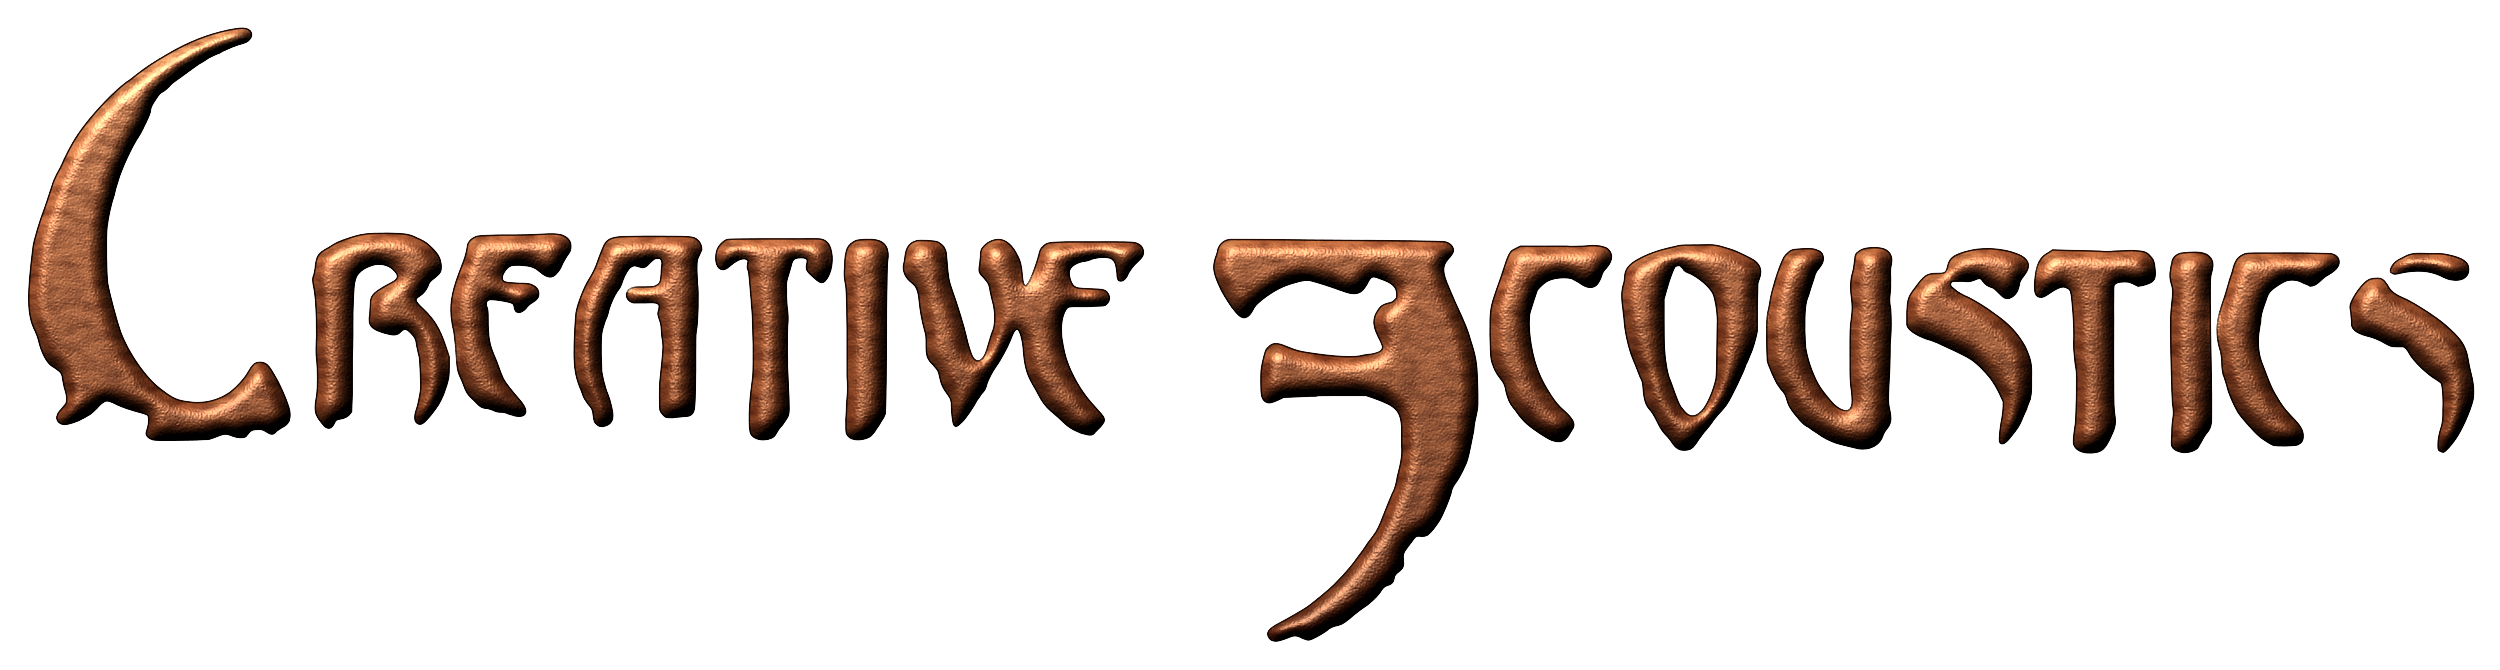
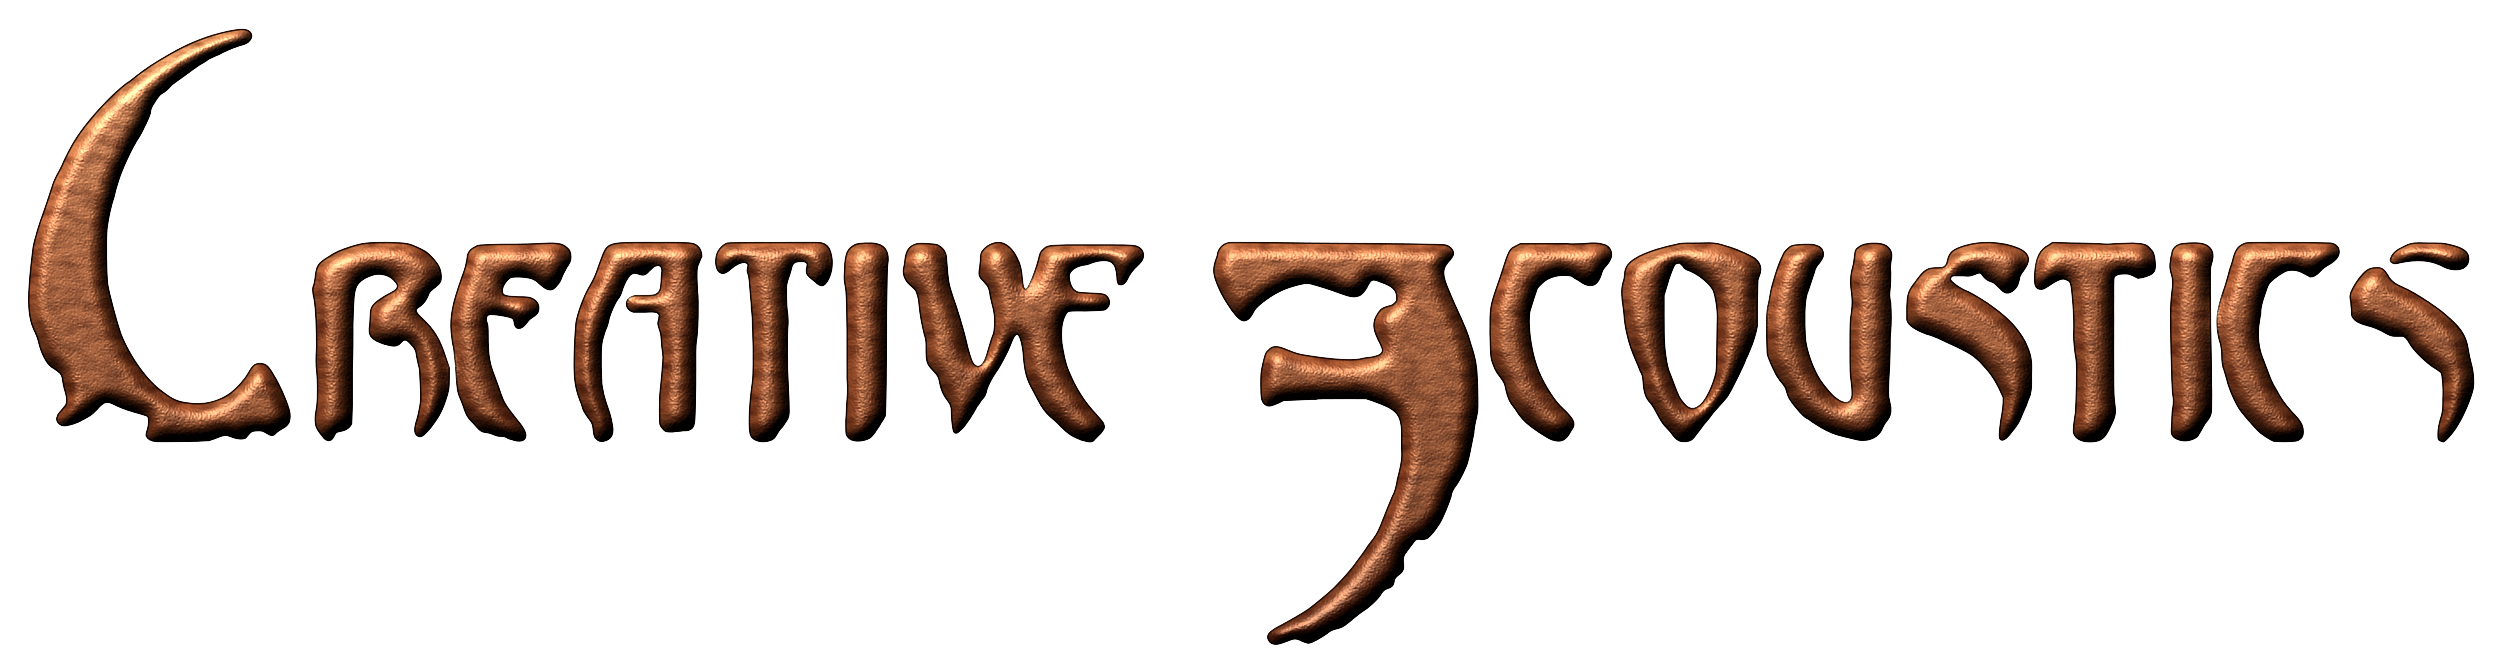
<svg xmlns="http://www.w3.org/2000/svg" viewBox="0 0 4048 1084" width="4048" height="1084">
  <defs>
    <linearGradient id="caCopper" x1="0" y1="0" x2="0" y2="1">
      <stop offset="0" stop-color="#c08560" />
      <stop offset=".4" stop-color="#9c5e3e" />
      <stop offset=".75" stop-color="#7a4329" />
      <stop offset="1" stop-color="#55291a" />
    </linearGradient>
    <filter id="caMetal" x="-2%" y="-4%" width="104%" height="108%" color-interpolation-filters="sRGB">
      <feGaussianBlur in="SourceAlpha" stdDeviation="13" result="h0" />
      <feTurbulence type="fractalNoise" baseFrequency=".35" numOctaves="2" seed="3" result="fine" />
      <feComposite in="fine" in2="h0" operator="arithmetic" k1="0" k2=".035" k3="1" k4="-.017" result="h" />
      <feDiffuseLighting in="h" surfaceScale="12" diffuseConstant="1.15" lighting-color="#f6e2cf" result="dif">
        <feDistantLight azimuth="240" elevation="40" />
      </feDiffuseLighting>
      <feSpecularLighting in="h" surfaceScale="12" specularConstant=".75" specularExponent="22" lighting-color="#f8d9b4" result="spec">
        <feDistantLight azimuth="240" elevation="50" />
      </feSpecularLighting>
      <feComposite in="spec" in2="SourceAlpha" operator="in" result="specIn" />
      <feTurbulence type="fractalNoise" baseFrequency=".03 .06" numOctaves="4" seed="11" result="noise" />
      <feColorMatrix in="noise" type="matrix" values="0 0 0 0 .55  0 0 0 0 .38  0 0 0 0 .26  -1.6 0 0 0 1.05" result="mottle" />
      <feComposite in="SourceGraphic" in2="dif" operator="arithmetic" k1="1.3" k2="0" k3="0" k4="-.03" result="lit" />
      <feBlend in="mottle" in2="lit" mode="multiply" result="mot" />
      <feComposite in="mot" in2="SourceAlpha" operator="in" result="body" />
      <feComposite in="specIn" in2="body" operator="arithmetic" k1="0" k2=".9" k3="1" k4="0" />
    </filter>
  </defs>
-   <path fill="url(#caCopper)" stroke="#1f0d05" stroke-width="5" paint-order="stroke" filter="url(#caMetal)" d="M2061 1036C2057 1035 2054 1030 2054 1026C2055 1021 2059 1018 2067 1013C2079 1007 2114 987 2119 983C2131 974 2154 955 2161 948C2180 929 2193 913 2199 904C2203 899 2211 888 2216 880C2230 862 2231 860 2237 846C2245 825 2253 806 2256 799C2259 794 2262 785 2264 772C2271 744 2272 736 2271 722C2271 716 2271 705 2271 698C2271 680 2268 669 2261 662C2254 655 2246 651 2224 643L2212 639L2172 639C2150 639 2131 639 2131 640C2130 640 2118 640 2104 641L2078 642L2070 646C2059 651 2055 652 2051 650C2044 646 2043 641 2043 618C2043 601 2043 599 2046 585C2050 569 2050 567 2055 563C2061 556 2068 556 2084 563C2099 569 2102 570 2122 573C2161 579 2187 580 2201 578C2206 577 2214 575 2220 575C2235 572 2240 569 2240 561C2240 560 2237 552 2233 545C2227 532 2227 530 2226 523C2226 516 2227 511 2233 502C2237 496 2241 494 2249 492C2254 491 2256 490 2259 487C2263 483 2263 483 2263 477C2263 464 2256 457 2235 450C2223 445 2220 446 2215 454C2212 461 2206 469 2203 471C2195 476 2188 475 2169 468C2156 463 2134 456 2122 453C2115 452 2111 452 2094 457C2076 462 2061 470 2044 483C2033 492 2031 494 2027 502C2023 509 2020 512 2015 513C2010 513 2006 510 1996 497C1987 484 1980 473 1974 459C1966 440 1965 433 1969 419C1971 414 1973 408 1973 405C1976 395 1984 389 1994 389C1997 389 2052 389 2117 390C2279 391 2335 392 2340 393C2348 395 2353 401 2352 407C2351 409 2349 413 2346 416C2337 426 2335 432 2337 444C2339 453 2341 458 2355 490C2372 527 2375 534 2380 552C2388 576 2390 588 2391 616C2392 657 2392 658 2389 672C2387 680 2385 691 2385 696C2382 712 2377 737 2375 743C2373 751 2363 771 2358 778C2351 787 2349 792 2348 799C2345 809 2335 834 2329 843C2322 854 2316 861 2311 865C2307 867 2306 867 2301 867C2293 866 2291 867 2285 876C2282 880 2278 885 2276 888C2271 894 2270 900 2271 907C2272 915 2271 919 2266 923C2258 929 2257 931 2256 936C2255 943 2252 945 2245 947C2240 949 2238 951 2233 959C2228 966 2215 978 2208 982C2205 984 2198 989 2192 994C2178 1006 2174 1009 2167 1011C2157 1013 2153 1015 2146 1021C2137 1027 2125 1034 2119 1035C2117 1035 2114 1034 2109 1032C2100 1027 2095 1027 2086 1031C2073 1036 2067 1038 2061 1036ZM3374 731C3366 729 3361 725 3359 719C3358 715 3359 704 3362 685C3363 673 3365 606 3363 598C3361 587 3359 566 3359 557C3360 541 3359 523 3358 507C3355 471 3355 468 3347 465C3340 461 3332 464 3316 475C3310 479 3308 480 3305 480C3297 480 3295 475 3296 456C3298 429 3304 417 3318 410L3324 406L3355 407C3372 407 3391 408 3399 408C3409 409 3415 409 3424 408C3431 408 3444 407 3453 407C3472 408 3475 409 3481 416C3486 421 3487 425 3488 435C3490 453 3487 456 3469 461L3462 462L3454 458C3447 455 3446 455 3439 455C3430 455 3425 457 3422 461C3421 464 3421 468 3421 490C3421 503 3421 546 3421 584C3421 639 3421 655 3422 664C3425 686 3425 689 3416 708C3407 727 3402 731 3387 732C3382 732 3377 732 3374 731ZM3529 730C3523 728 3520 726 3518 722C3517 719 3517 716 3518 702C3518 692 3519 680 3520 676C3521 668 3521 665 3519 653C3518 637 3516 567 3516 528C3516 508 3517 500 3518 490C3520 476 3520 468 3517 459C3515 452 3514 445 3516 437C3516 434 3517 429 3518 427C3518 421 3521 416 3527 413C3530 411 3533 411 3544 410C3564 409 3572 411 3578 418C3582 423 3583 429 3580 440C3577 450 3577 451 3578 542C3580 644 3580 681 3579 686C3578 693 3575 697 3570 703C3568 706 3565 711 3563 715C3561 719 3558 723 3557 725C3549 731 3538 733 3529 730ZM3951 729C3949 728 3949 727 3949 720C3949 712 3950 705 3955 689C3957 680 3957 677 3957 663C3958 643 3956 623 3954 620C3953 618 3949 616 3945 613C3932 606 3908 583 3902 571C3899 565 3894 560 3891 560C3889 560 3885 560 3880 560C3872 560 3871 559 3865 556C3853 549 3843 545 3834 543C3822 540 3815 536 3812 532C3809 529 3809 527 3809 519C3809 517 3808 512 3808 507C3807 502 3806 497 3807 494C3808 489 3814 478 3820 470C3831 456 3836 452 3847 452C3856 451 3859 454 3865 463C3869 471 3875 477 3889 483C3901 488 3914 496 3931 507C3950 520 3954 523 3966 534C3985 551 3992 563 3995 582C3996 589 3998 599 4000 606C4004 621 4005 636 4003 647C3999 664 3986 694 3975 710C3969 719 3959 730 3956 731C3955 731 3953 730 3951 729ZM2721 727C2716 725 2714 723 2710 718C2708 715 2704 709 2700 705C2695 700 2691 695 2687 687C2681 675 2678 669 2673 663C2666 656 2663 646 2662 629C2661 619 2661 617 2657 610C2655 605 2652 597 2650 592C2648 587 2644 578 2642 572C2637 557 2632 535 2631 516C2630 508 2629 497 2628 491C2627 477 2627 475 2629 464C2631 459 2632 452 2632 450C2632 437 2638 429 2655 420C2674 410 2691 405 2719 399C2722 398 2735 398 2750 398C2779 397 2779 398 2802 405C2812 408 2834 419 2840 423C2850 431 2852 439 2847 452L2845 458L2844 495C2844 515 2844 534 2844 536C2842 547 2837 565 2833 573C2831 578 2828 586 2826 589C2823 600 2802 643 2796 652C2793 657 2787 664 2783 668C2779 673 2773 679 2771 683C2768 687 2763 694 2758 699C2754 705 2748 712 2746 716C2743 720 2740 724 2738 725C2734 728 2726 728 2721 727ZM3009 725C3000 723 2979 718 2973 716C2964 713 2952 707 2943 700C2938 697 2932 693 2930 691C2923 688 2918 683 2909 672C2900 661 2897 656 2894 645C2893 640 2891 637 2888 633C2885 630 2882 626 2881 624C2877 620 2864 590 2863 584C2863 581 2862 566 2862 549C2862 520 2862 517 2864 505C2866 498 2867 489 2868 484C2870 472 2880 437 2888 421C2890 415 2895 411 2900 407C2905 405 2906 405 2921 404C2934 404 2937 404 2941 406C2948 408 2951 412 2951 419C2951 424 2949 427 2944 434C2941 437 2939 441 2938 443C2937 448 2931 464 2927 478C2924 485 2923 490 2922 499C2920 515 2921 558 2923 567C2927 589 2937 614 2946 628C2952 637 2965 653 2971 658C2983 668 2994 669 2998 661C3001 656 3001 647 2999 631C2997 617 2997 614 2997 574C2997 537 2997 528 2999 517C3001 500 3001 496 2999 480C2997 465 2998 451 3001 442C3002 439 3003 433 3004 425C3005 415 3005 414 3007 411C3009 409 3012 407 3014 406C3021 402 3039 401 3049 404C3055 406 3060 411 3061 416C3062 419 3062 422 3061 428C3060 433 3059 440 3060 450C3060 458 3060 470 3059 476C3058 486 3058 490 3060 500C3061 515 3061 534 3060 547C3059 552 3059 566 3059 577C3059 588 3058 610 3057 625C3056 651 3056 652 3058 662C3062 679 3061 685 3053 695C3051 697 3048 703 3047 706C3042 720 3027 728 3009 725ZM3682 720C3677 718 3669 713 3661 707C3652 700 3630 675 3625 667C3618 655 3609 635 3607 624C3605 618 3603 610 3601 606C3600 600 3599 596 3599 588C3599 580 3598 576 3597 569C3595 564 3593 555 3592 548C3590 527 3592 515 3601 488C3604 480 3607 469 3609 462C3611 455 3613 448 3614 446C3615 443 3617 437 3618 432C3622 420 3626 416 3636 412C3641 411 3645 411 3706 411C3745 411 3772 412 3774 412C3780 413 3783 416 3785 419C3789 428 3783 436 3769 444C3765 446 3760 450 3757 453C3750 460 3745 462 3741 462C3740 461 3735 459 3730 457C3721 452 3712 451 3703 453C3696 455 3682 464 3676 470C3672 474 3671 476 3667 488C3661 504 3659 512 3659 522C3658 525 3657 534 3656 540C3654 557 3656 576 3662 590C3663 592 3666 601 3670 611C3675 624 3678 631 3684 641C3694 658 3697 662 3710 676C3724 690 3728 697 3728 706C3728 713 3726 716 3720 719C3715 721 3688 721 3682 720ZM3239 715C3238 711 3240 690 3243 677C3244 671 3245 662 3245 658L3245 650L3238 635C3229 617 3222 608 3207 593C3192 579 3190 578 3138 554C3133 552 3126 549 3121 548C3104 542 3091 534 3089 526C3089 524 3089 516 3089 505C3090 485 3091 481 3102 467C3117 446 3121 444 3138 444C3148 444 3149 443 3151 441C3153 439 3154 436 3155 431C3158 419 3163 415 3182 409C3197 405 3205 404 3223 404C3239 405 3252 407 3267 413C3277 417 3283 423 3283 430C3283 435 3281 439 3275 447C3272 450 3270 455 3269 457C3269 459 3268 463 3267 466C3265 475 3256 483 3249 482C3245 481 3244 480 3237 473C3231 467 3229 465 3225 464C3219 462 3216 460 3212 455C3208 449 3206 448 3197 452C3189 455 3188 455 3179 454C3174 454 3168 454 3165 454C3160 454 3157 456 3157 461C3157 463 3158 465 3162 468C3167 473 3177 479 3187 483C3195 487 3214 498 3227 508C3253 526 3267 542 3278 562C3287 582 3289 589 3288 614C3288 635 3288 636 3286 646C3284 651 3281 658 3280 662C3278 666 3275 673 3273 678C3269 688 3265 694 3256 705C3247 717 3241 720 3239 715ZM2518 713C2512 712 2507 709 2493 700C2475 688 2469 682 2461 672C2458 668 2454 662 2452 660C2446 653 2443 646 2440 634C2438 622 2436 619 2429 610C2423 602 2421 598 2417 586C2415 578 2415 577 2414 543C2414 502 2414 500 2425 468C2429 457 2435 440 2438 430C2441 420 2445 411 2447 409C2448 407 2452 405 2456 403L2462 400L2495 400C2513 400 2532 400 2538 400C2543 401 2554 400 2564 400C2582 398 2590 399 2599 402C2605 405 2608 410 2608 416C2608 421 2606 426 2600 433C2597 436 2594 440 2593 443C2588 459 2583 464 2575 464C2570 464 2565 462 2557 456C2553 454 2548 451 2546 450C2536 447 2518 448 2507 453C2500 456 2492 464 2488 469C2486 474 2479 496 2476 506C2472 525 2477 567 2487 595C2494 617 2513 648 2525 660C2543 676 2547 682 2547 688C2547 690 2546 693 2545 694C2544 696 2541 700 2539 704C2533 713 2527 715 2518 713ZM246 710C242 709 238 705 238 702C238 700 239 697 240 694C242 688 243 677 241 673C240 670 236 669 218 664C201 659 194 656 184 651C176 647 171 647 167 650C165 651 160 655 156 660C151 665 147 669 143 671C139 673 135 676 132 677C126 681 111 686 104 686C97 686 91 679 94 673C94 671 97 667 100 664C103 660 107 656 108 654C110 649 110 642 107 632C105 627 104 619 103 615C102 605 100 602 93 597C90 595 86 592 84 591C76 585 68 569 64 552C63 547 60 539 58 535C45 510 45 478 55 399C57 387 66 357 72 342C74 336 79 322 86 300C87 296 90 289 93 283C96 278 102 267 105 259C114 240 122 225 138 204C158 178 186 149 206 134C210 132 217 126 222 122C236 111 251 101 272 89C306 69 337 57 370 50C390 46 398 46 403 50C407 53 407 59 403 63C400 67 397 68 386 71C380 73 372 76 368 78C363 80 357 83 354 85C350 86 343 90 338 92C334 95 326 100 322 102C316 106 312 109 297 120C293 123 287 127 283 130C280 132 275 136 273 139C271 141 268 144 265 146C258 150 257 151 251 160C244 171 243 172 242 181C241 185 238 192 235 198C232 203 230 209 229 210C228 212 226 216 224 219C213 235 195 274 190 292C188 298 185 308 184 314C178 332 174 351 172 367C170 385 171 444 173 459C176 476 188 521 194 538C208 575 237 616 263 634C280 647 288 650 305 652C329 656 355 650 375 635C385 627 397 614 402 605C410 591 413 588 421 588C430 588 434 592 443 608C450 619 461 643 465 656C469 667 469 674 467 681C464 686 462 688 456 691C454 692 450 695 447 697C442 703 440 703 432 698C427 695 425 694 419 694C410 694 406 695 402 700C400 702 398 705 397 706C393 708 385 708 375 704C365 700 362 701 347 707L338 710L318 711C260 712 250 712 246 710ZM1229 710C1224 709 1219 706 1217 702C1213 694 1214 656 1219 620C1221 606 1221 603 1221 559C1220 533 1220 508 1219 502C1218 496 1218 485 1217 478C1215 451 1214 442 1213 438C1211 434 1211 432 1212 427C1213 422 1213 422 1211 420C1206 415 1195 418 1183 428C1174 436 1170 437 1165 433C1160 428 1159 416 1162 406C1164 399 1172 391 1178 389C1181 388 1261 388 1323 388C1338 388 1344 396 1346 415C1347 431 1342 447 1335 454C1331 458 1328 457 1318 448C1307 438 1307 437 1307 431C1309 422 1309 420 1306 418C1303 416 1301 416 1297 416C1286 416 1282 419 1280 429C1279 432 1277 440 1275 446C1272 455 1272 458 1272 467C1272 473 1272 486 1273 496C1275 511 1275 517 1274 528C1273 548 1273 587 1275 622C1277 666 1277 668 1274 675C1272 678 1269 683 1266 687C1263 690 1259 695 1257 699C1253 706 1251 708 1243 710C1236 711 1234 711 1229 710ZM1383 710C1378 709 1375 707 1372 702C1371 699 1371 696 1371 679C1372 668 1372 652 1373 644C1374 634 1374 623 1373 610C1373 598 1373 562 1373 530C1372 472 1372 469 1370 458C1368 447 1368 444 1369 432C1369 416 1371 409 1373 403C1376 397 1380 394 1386 391C1391 389 1411 388 1419 390C1433 393 1439 404 1436 422C1435 427 1435 445 1434 502C1434 596 1433 664 1432 670C1431 673 1429 677 1426 681C1424 685 1420 691 1417 695C1415 699 1411 703 1409 705C1404 709 1392 712 1383 710ZM1751 700C1736 694 1730 690 1718 678C1713 673 1705 667 1702 664C1694 657 1688 649 1682 637C1680 633 1676 626 1673 621C1664 605 1660 593 1658 562C1656 545 1652 533 1648 532C1643 531 1640 536 1634 552C1631 560 1618 584 1612 592C1606 600 1599 614 1597 620C1595 628 1594 631 1588 637C1586 640 1583 645 1581 647C1576 657 1562 678 1556 683C1550 689 1548 690 1546 688C1544 686 1542 668 1542 659C1542 649 1541 645 1535 637C1528 628 1525 621 1523 611C1521 600 1520 599 1512 590C1502 580 1501 576 1501 557C1501 545 1501 542 1498 533C1494 518 1491 501 1490 490C1489 479 1488 472 1485 466C1484 463 1481 460 1474 454C1466 447 1462 436 1465 426C1466 424 1466 419 1467 414C1469 400 1474 394 1485 391C1491 390 1513 391 1518 393C1523 396 1527 399 1529 404C1531 408 1531 411 1532 423C1534 450 1535 455 1541 472C1548 491 1560 530 1563 544C1566 558 1571 574 1574 579C1578 586 1585 588 1590 583C1595 579 1598 572 1602 557C1604 551 1606 543 1608 538C1611 531 1611 529 1612 518C1612 508 1612 505 1610 494C1608 487 1606 477 1605 473C1603 460 1602 458 1595 450C1587 442 1586 440 1587 432C1588 429 1588 422 1589 416C1589 406 1590 405 1592 402C1598 394 1608 389 1617 389C1628 389 1639 399 1646 414C1651 423 1653 432 1654 447C1655 458 1656 462 1660 464C1662 465 1666 461 1669 454C1673 446 1680 426 1683 415C1685 406 1686 403 1690 400C1696 394 1697 394 1728 393C1744 393 1775 393 1797 393C1836 393 1838 394 1842 396C1849 399 1852 407 1849 414C1848 416 1844 420 1841 423C1835 428 1827 438 1824 446C1820 453 1816 455 1812 453C1811 451 1810 449 1810 442C1809 431 1807 423 1803 420C1798 414 1783 414 1768 418C1764 420 1757 422 1753 422C1740 425 1732 431 1730 439C1729 447 1733 461 1739 465C1744 468 1745 468 1765 469C1787 470 1789 470 1793 476C1797 482 1795 489 1789 493C1787 494 1784 494 1759 495C1728 495 1729 494 1724 502C1718 513 1716 527 1718 548C1721 566 1723 577 1729 592C1740 619 1754 641 1774 662C1780 669 1786 675 1786 677C1788 681 1786 684 1781 690C1778 693 1774 697 1772 699C1769 703 1768 703 1764 703C1761 703 1756 701 1751 700ZM526 689C521 683 516 677 514 672C511 666 511 656 514 641C516 628 516 598 514 581C513 573 513 562 514 544C514 511 513 486 510 468C507 454 507 451 510 444C510 441 512 436 512 431C514 415 516 411 533 402C545 394 550 392 568 386C587 380 594 379 628 379C661 380 661 380 680 389C688 393 691 395 698 402C709 413 712 419 713 430C713 437 713 438 711 441C710 443 706 446 704 448C697 453 693 457 692 462C689 469 685 474 679 478C669 484 670 488 684 501C702 518 711 533 720 560L726 578L726 594C726 611 725 616 717 638C711 652 708 657 696 672C685 685 681 688 676 684C672 681 672 673 676 662C678 656 680 646 681 640C683 629 683 626 682 604C681 584 681 578 679 573C678 569 677 563 676 559C675 549 673 545 666 538C658 530 654 530 647 537C642 542 637 542 623 538C602 532 597 526 600 510C600 506 601 499 601 494C601 480 604 476 625 464C640 456 642 455 644 451C646 447 645 443 639 437C632 429 619 425 607 427C591 431 581 438 576 447C572 457 571 465 570 507C570 529 570 561 569 578C569 595 569 622 569 638L568 666L566 669C563 673 558 676 551 677C544 678 542 680 540 685C536 693 532 694 526 689ZM968 687C964 684 963 682 962 673C961 663 960 661 953 653C950 649 947 644 946 642C945 640 943 632 940 626C933 608 931 595 931 570C931 546 933 517 934 507C936 494 947 465 955 453C961 443 966 434 971 418C980 395 981 392 989 388C999 384 1006 384 1062 384C1120 384 1123 384 1129 390C1133 393 1135 399 1135 404C1134 406 1132 410 1131 413C1128 419 1127 420 1127 435C1127 444 1128 454 1128 459C1130 471 1129 524 1126 536C1125 543 1125 552 1125 602C1124 663 1124 665 1119 670C1116 672 1115 673 1106 673C1101 674 1093 674 1089 675C1083 675 1081 675 1078 674C1075 672 1071 667 1070 664C1069 661 1069 622 1070 616C1071 608 1075 569 1075 561C1075 557 1074 549 1073 544C1073 540 1072 533 1072 531C1072 528 1071 522 1069 517C1066 508 1066 508 1068 502C1069 496 1069 495 1068 493C1065 489 1061 488 1044 489C1035 489 1027 489 1026 489C1014 486 1012 473 1023 468C1027 466 1029 466 1044 466C1059 466 1061 465 1064 463C1070 460 1071 456 1072 443C1072 437 1073 430 1073 429C1074 425 1072 419 1070 418C1067 416 1062 417 1059 418C1058 419 1054 422 1050 426C1044 433 1041 433 1033 430C1027 428 1024 429 1020 432C1016 435 1010 445 1007 454C1004 463 1003 465 999 470C994 477 988 490 985 500C984 505 982 512 980 516C978 520 976 528 974 534C972 545 972 548 972 574L973 602L976 617C978 625 981 635 983 639C987 649 991 666 991 673C991 679 989 684 983 687C977 690 971 690 968 687ZM2748 673C2750 672 2754 669 2756 667C2765 658 2776 633 2780 613C2781 605 2781 594 2782 527C2783 509 2779 484 2775 475C2769 463 2752 449 2738 442C2730 439 2728 438 2726 434C2724 432 2722 430 2721 429C2718 428 2714 429 2711 431C2709 434 2702 451 2697 470L2693 484L2693 518C2693 536 2693 558 2694 567C2695 586 2699 608 2703 616C2704 619 2708 629 2711 638C2718 657 2719 658 2724 664C2732 675 2740 677 2748 673ZM834 672C832 671 827 670 824 669C820 667 816 666 811 666C806 666 803 665 799 663C796 662 791 660 788 660C779 659 778 657 768 647C757 637 756 634 750 618C741 598 742 602 739 560C738 552 737 541 736 535C734 529 733 519 732 512C730 488 734 469 749 431C755 416 756 411 758 400C758 394 763 388 770 385C774 383 777 383 808 382C826 382 853 382 868 381C902 379 909 380 917 386C921 389 923 393 923 399C923 405 922 407 916 415C914 419 910 425 909 428C906 435 904 438 901 441C894 450 887 449 875 439C866 431 859 429 842 428C830 428 829 428 825 430C819 433 812 443 812 449C812 458 816 459 839 460C856 460 858 461 862 463C868 466 871 470 871 476C871 481 869 484 861 489C857 491 853 495 851 498C843 507 835 507 834 497C833 490 831 489 815 486C797 483 792 483 788 486C786 489 785 493 788 500C789 504 789 511 789 526C790 546 790 547 793 560C795 567 800 579 803 586C806 594 809 602 810 605C814 616 818 622 834 641C846 654 850 661 850 666C850 672 844 674 834 672ZM3972 452C3967 452 3959 449 3952 445C3934 437 3914 435 3886 441C3878 443 3876 443 3874 441C3871 440 3871 438 3874 432C3877 427 3881 423 3890 419C3903 412 3906 411 3932 412C3951 412 3956 412 3964 414C3987 419 3996 425 3996 436C3996 443 3993 447 3988 450C3984 452 3977 453 3972 452Z" />
+   <path fill="url(#caCopper)" stroke="#1f0d05" stroke-width="5" paint-order="stroke" filter="url(#caMetal)" d="M2061 1041C2057 1040 2054 1035 2054 1031C2055 1026 2059 1023 2067 1018C2079 1012 2114 992 2119 988C2131 979 2154 960 2161 953C2180 934 2193 918 2199 909C2203 904 2211 893 2216 885C2230 867 2231 865 2237 851C2245 830 2253 811 2256 804C2259 799 2262 790 2264 777C2271 749 2272 741 2271 727C2271 721 2271 710 2271 703C2271 685 2268 674 2261 667C2254 660 2246 656 2224 648L2212 644L2172 644C2150 644 2131 644 2131 645C2130 645 2118 645 2104 646L2078 647L2070 651C2059 656 2055 657 2051 655C2044 651 2043 646 2043 623C2043 606 2043 604 2046 590C2050 574 2050 572 2055 568C2061 561 2068 561 2084 568C2099 574 2102 575 2122 578C2161 584 2187 585 2201 583C2206 582 2214 580 2220 580C2235 577 2240 574 2240 566C2240 565 2237 557 2233 550C2227 537 2227 535 2226 528C2226 521 2227 516 2233 507C2237 501 2241 499 2249 497C2254 496 2256 495 2259 492C2263 488 2263 488 2263 482C2263 469 2256 462 2235 455C2223 450 2220 451 2215 459C2212 466 2206 474 2203 476C2195 481 2188 480 2169 473C2156 468 2134 461 2122 458C2115 457 2111 457 2094 462C2076 467 2061 475 2044 488C2033 497 2031 499 2027 507C2023 514 2020 517 2015 518C2010 518 2006 515 1996 502C1987 489 1980 478 1974 464C1966 445 1965 438 1969 424C1971 419 1973 413 1973 410C1976 400 1984 394 1994 394C1997 394 2052 394 2117 395C2279 396 2335 397 2340 398C2348 400 2353 406 2352 412C2351 414 2349 418 2346 421C2337 431 2335 437 2337 449C2339 458 2341 463 2355 495C2372 532 2375 539 2380 557C2388 581 2390 593 2391 621C2392 662 2392 663 2389 677C2387 685 2385 696 2385 701C2382 717 2377 742 2375 748C2373 756 2363 776 2358 783C2351 792 2349 797 2348 804C2345 814 2335 839 2329 848C2322 859 2316 866 2311 870C2307 872 2306 872 2301 872C2293 871 2291 872 2285 881C2282 885 2278 890 2276 893C2271 899 2270 905 2271 912C2272 920 2271 924 2266 928C2258 934 2257 936 2256 941C2255 948 2252 950 2245 952C2240 954 2238 956 2233 964C2228 971 2215 983 2208 987C2205 989 2198 994 2192 999C2178 1011 2174 1014 2167 1016C2157 1018 2153 1020 2146 1026C2137 1032 2125 1039 2119 1040C2117 1040 2114 1039 2109 1037C2100 1032 2095 1032 2086 1036C2073 1041 2067 1043 2061 1041ZM3374 713C3366 711 3361 707 3359 701C3358 697 3359 687 3362 668C3363 656 3365 590 3363 582C3361 572 3359 551 3359 542C3360 527 3359 509 3358 493C3355 458 3355 455 3347 452C3340 448 3332 451 3316 462C3310 466 3308 467 3305 467C3297 467 3295 462 3296 443C3298 417 3304 405 3318 398L3324 394L3355 395C3372 395 3391 396 3399 396C3409 397 3415 397 3424 396C3431 396 3444 395 3453 395C3472 396 3475 397 3481 404C3486 409 3487 413 3488 422C3490 440 3487 443 3469 448L3462 449L3454 445C3447 442 3446 442 3439 442C3430 442 3425 444 3422 448C3421 451 3421 455 3421 476C3421 489 3421 531 3421 569C3421 623 3421 638 3422 647C3425 669 3425 672 3416 690C3407 709 3402 713 3387 714C3382 714 3377 714 3374 713ZM3529 711C3523 709 3520 707 3518 703C3517 700 3517 697 3518 683C3518 674 3519 662 3520 658C3521 650 3521 647 3519 635C3518 619 3516 550 3516 512C3516 492 3517 484 3518 474C3520 460 3520 452 3517 443C3515 436 3514 430 3516 422C3516 419 3517 414 3518 412C3518 406 3521 401 3527 398C3530 396 3533 396 3544 395C3564 394 3572 396 3578 403C3582 408 3583 414 3580 425C3577 434 3577 435 3578 525C3580 626 3580 663 3579 668C3578 674 3575 678 3570 684C3568 687 3565 692 3563 696C3561 700 3558 704 3557 706C3549 712 3538 714 3529 711ZM3951 712C3949 711 3949 710 3949 703C3949 695 3950 688 3955 672C3957 663 3957 660 3957 646C3958 626 3956 606 3954 603C3953 601 3949 599 3945 596C3932 589 3908 566 3902 554C3899 548 3894 543 3891 543C3889 543 3885 543 3880 543C3872 543 3871 542 3865 539C3853 532 3843 528 3834 526C3822 523 3815 519 3812 515C3809 512 3809 510 3809 502C3809 500 3808 495 3808 490C3807 485 3806 480 3807 477C3808 472 3814 461 3820 453C3831 439 3836 435 3847 435C3856 434 3859 437 3865 446C3869 454 3875 460 3889 466C3901 471 3914 479 3931 490C3950 503 3954 506 3966 517C3985 534 3992 546 3995 565C3996 572 3998 582 4000 589C4004 604 4005 619 4003 630C3999 647 3986 677 3975 693C3969 702 3959 713 3956 714C3955 714 3953 713 3951 712ZM2721 713C2716 711 2714 709 2710 704C2708 701 2704 696 2700 692C2695 687 2691 682 2687 674C2681 663 2678 657 2673 651C2666 644 2663 635 2662 618C2661 609 2661 607 2657 600C2655 595 2652 587 2650 583C2648 578 2644 569 2642 563C2637 549 2632 527 2631 509C2630 501 2629 491 2628 485C2627 471 2627 469 2629 459C2631 454 2632 447 2632 445C2632 433 2638 425 2655 416C2674 407 2691 402 2719 396C2722 395 2735 395 2750 395C2779 394 2779 395 2802 402C2812 405 2834 415 2840 419C2850 427 2852 435 2847 447L2845 453L2844 489C2844 508 2844 526 2844 528C2842 539 2837 556 2833 564C2831 569 2828 577 2826 580C2823 590 2802 632 2796 641C2793 645 2787 652 2783 656C2779 661 2773 667 2771 670C2768 674 2763 681 2758 686C2754 692 2748 699 2746 702C2743 706 2740 710 2738 711C2734 714 2726 714 2721 713ZM3009 711C3000 709 2979 704 2973 702C2964 699 2952 693 2943 687C2938 684 2932 680 2930 678C2923 675 2918 670 2909 659C2900 648 2897 644 2894 633C2893 628 2891 625 2888 621C2885 618 2882 614 2881 612C2877 608 2864 579 2863 573C2863 570 2862 555 2862 539C2862 510 2862 508 2864 496C2866 489 2867 480 2868 475C2870 463 2880 429 2888 414C2890 408 2895 404 2900 400C2905 398 2906 398 2921 397C2934 397 2937 397 2941 399C2948 401 2951 405 2951 412C2951 417 2949 419 2944 426C2941 429 2939 433 2938 435C2937 440 2931 456 2927 469C2924 476 2923 481 2922 490C2920 506 2921 548 2923 556C2927 578 2937 602 2946 616C2952 625 2965 641 2971 645C2983 655 2994 656 2998 648C3001 644 3001 635 2999 619C2997 605 2997 602 2997 563C2997 527 2997 518 2999 508C3001 491 3001 487 2999 471C2997 457 2998 443 3001 434C3002 431 3003 425 3004 417C3005 408 3005 407 3007 404C3009 402 3012 400 3014 399C3021 395 3039 394 3049 397C3055 399 3060 404 3061 409C3062 412 3062 415 3061 420C3060 425 3059 432 3060 442C3060 450 3060 462 3059 467C3058 477 3058 481 3060 491C3061 506 3061 524 3060 537C3059 542 3059 555 3059 566C3059 577 3058 599 3057 613C3056 639 3056 640 3058 649C3062 666 3061 672 3053 682C3051 684 3048 690 3047 692C3042 706 3027 714 3009 711ZM3682 713C3677 711 3669 706 3661 700C3652 692 3630 667 3625 658C3618 646 3609 625 3607 614C3605 608 3603 599 3601 595C3600 589 3599 585 3599 577C3599 568 3598 564 3597 557C3595 552 3593 543 3592 535C3590 514 3592 501 3601 473C3604 465 3607 454 3609 447C3611 439 3613 432 3614 430C3615 427 3617 421 3618 416C3622 403 3626 399 3636 395C3641 394 3645 394 3706 394C3745 394 3772 395 3774 395C3780 396 3783 399 3785 402C3789 412 3783 420 3769 428C3765 430 3760 434 3757 437C3750 445 3745 447 3741 447C3740 446 3735 444 3730 441C3721 436 3712 435 3703 437C3696 439 3682 449 3676 455C3672 459 3671 461 3667 473C3661 490 3659 498 3659 509C3658 512 3657 521 3656 527C3654 545 3656 564 3662 579C3663 581 3666 590 3670 600C3675 614 3678 621 3684 631C3694 649 3697 653 3710 668C3724 682 3728 689 3728 699C3728 706 3726 709 3720 712C3715 714 3688 714 3682 713ZM3239 709C3238 705 3240 684 3243 670C3244 664 3245 655 3245 651L3245 643L3238 628C3229 610 3222 601 3207 585C3192 571 3190 570 3138 546C3133 544 3126 541 3121 540C3104 534 3091 526 3089 518C3089 516 3089 507 3089 496C3090 476 3091 472 3102 458C3117 437 3121 435 3138 435C3148 435 3149 433 3151 431C3153 429 3154 426 3155 421C3158 409 3163 405 3182 399C3197 395 3205 394 3223 394C3239 395 3252 397 3267 403C3277 407 3283 413 3283 420C3283 425 3281 429 3275 438C3272 441 3270 446 3269 448C3269 450 3268 454 3267 457C3265 466 3256 474 3249 473C3245 472 3244 471 3237 464C3231 458 3229 456 3225 455C3219 453 3216 451 3212 446C3208 440 3206 439 3197 443C3189 446 3188 446 3179 445C3174 445 3168 445 3165 445C3160 445 3157 447 3157 452C3157 454 3158 456 3162 459C3167 464 3177 470 3187 474C3195 478 3214 489 3227 499C3253 518 3267 534 3278 554C3287 574 3289 581 3288 607C3288 628 3288 629 3286 639C3284 644 3281 651 3280 655C3278 659 3275 666 3273 671C3269 682 3265 688 3256 699C3247 711 3241 714 3239 709ZM2518 712C2512 711 2507 708 2493 699C2475 687 2469 681 2461 671C2458 667 2454 660 2452 658C2446 651 2443 644 2440 632C2438 620 2436 617 2429 608C2423 600 2421 596 2417 584C2415 576 2415 575 2414 540C2414 499 2414 497 2425 465C2429 454 2435 436 2438 426C2441 416 2445 407 2447 405C2448 403 2452 401 2456 399L2462 396L2495 396C2513 396 2532 396 2538 396C2543 397 2554 396 2564 396C2582 394 2590 395 2599 398C2605 401 2608 406 2608 412C2608 417 2606 422 2600 429C2597 432 2594 436 2593 439C2588 456 2583 461 2575 461C2570 461 2565 459 2557 453C2553 451 2548 448 2546 446C2536 443 2518 444 2507 450C2500 453 2492 461 2488 466C2486 471 2479 493 2476 503C2472 522 2477 565 2487 593C2494 615 2513 646 2525 658C2543 675 2547 681 2547 687C2547 689 2546 692 2545 693C2544 695 2541 699 2539 703C2533 712 2527 714 2518 712ZM246 712C242 711 238 707 238 704C238 702 239 699 240 696C242 690 243 679 241 675C240 672 236 671 218 666C201 661 194 658 184 653C176 649 171 649 167 652C165 653 160 657 156 662C151 667 147 671 143 673C139 675 135 678 132 679C126 683 111 688 104 688C97 688 91 681 94 675C94 673 97 669 100 666C103 662 107 658 108 656C110 651 110 644 107 634C105 629 104 621 103 617C102 607 100 604 93 599C90 597 86 594 84 593C76 587 68 571 64 554C63 549 60 541 58 537C45 512 45 480 55 401C57 389 66 359 72 344C74 338 79 324 86 302C87 298 90 291 93 285C96 280 102 269 105 261C114 242 122 227 138 206C158 180 186 151 206 136C210 134 217 128 222 124C236 113 251 103 272 91C306 71 337 59 370 52C390 48 398 48 403 52C407 55 407 61 403 65C400 69 397 70 386 73C380 75 372 78 368 80C363 82 357 85 354 87C350 88 343 92 338 94C334 97 326 102 322 104C316 108 312 111 297 122C293 125 287 129 283 132C280 134 275 138 273 141C271 143 268 146 265 148C258 152 257 153 251 162C244 173 243 174 242 183C241 187 238 194 235 200C232 205 230 211 229 212C228 214 226 218 224 221C213 237 195 276 190 294C188 300 185 310 184 316C178 334 174 353 172 369C170 387 171 446 173 461C176 478 188 523 194 540C208 577 237 618 263 636C280 649 288 652 305 654C329 658 355 652 375 637C385 629 397 616 402 607C410 593 413 590 421 590C430 590 434 594 443 610C450 621 461 645 465 658C469 669 469 676 467 683C464 688 462 690 456 693C454 694 450 697 447 699C442 705 440 705 432 700C427 697 425 696 419 696C410 696 406 697 402 702C400 704 398 707 397 708C393 710 385 710 375 706C365 702 362 703 347 709L338 712L318 713C260 714 250 714 246 712ZM1229 713C1224 712 1219 709 1217 705C1213 697 1214 660 1219 624C1221 610 1221 607 1221 563C1220 538 1220 513 1219 507C1218 501 1218 490 1217 483C1215 456 1214 447 1213 444C1211 440 1211 438 1212 433C1213 428 1213 428 1211 426C1206 421 1195 424 1183 434C1174 442 1170 443 1165 439C1160 434 1159 422 1162 412C1164 405 1172 397 1178 395C1181 394 1261 394 1323 394C1338 394 1344 402 1346 421C1347 437 1342 452 1335 459C1331 463 1328 462 1318 453C1307 444 1307 443 1307 437C1309 428 1309 426 1306 424C1303 422 1301 422 1297 422C1286 422 1282 425 1280 435C1279 438 1277 446 1275 451C1272 460 1272 463 1272 472C1272 478 1272 491 1273 501C1275 516 1275 522 1274 533C1273 553 1273 591 1275 626C1277 669 1277 671 1274 678C1272 681 1269 686 1266 690C1263 693 1259 698 1257 702C1253 709 1251 711 1243 713C1236 714 1234 714 1229 713ZM1383 712C1378 711 1375 709 1372 704C1371 701 1371 698 1371 681C1372 671 1372 655 1373 647C1374 637 1374 626 1373 613C1373 601 1373 566 1373 534C1372 477 1372 474 1370 463C1368 452 1368 449 1369 437C1369 422 1371 415 1373 409C1376 403 1380 400 1386 397C1391 395 1411 394 1419 396C1433 399 1439 410 1436 428C1435 433 1435 450 1434 507C1434 599 1433 667 1432 673C1431 675 1429 679 1426 683C1424 687 1420 693 1417 697C1415 701 1411 705 1409 707C1404 711 1392 714 1383 712ZM1751 711C1736 705 1730 701 1718 689C1713 683 1705 677 1702 674C1694 667 1688 659 1682 647C1680 643 1676 636 1673 630C1664 614 1660 602 1658 570C1656 553 1652 541 1648 540C1643 539 1640 544 1634 560C1631 568 1618 593 1612 601C1606 609 1599 623 1597 629C1595 638 1594 641 1588 647C1586 650 1583 655 1581 657C1576 667 1562 689 1556 694C1550 700 1548 701 1546 699C1544 697 1542 678 1542 669C1542 659 1541 655 1535 647C1528 638 1525 630 1523 620C1521 609 1520 608 1512 599C1502 589 1501 585 1501 565C1501 553 1501 550 1498 541C1494 525 1491 508 1490 497C1489 486 1488 479 1485 472C1484 469 1481 466 1474 460C1466 453 1462 442 1465 432C1466 430 1466 425 1467 419C1469 405 1474 399 1485 396C1491 395 1513 396 1518 398C1523 401 1527 404 1529 409C1531 413 1531 416 1532 429C1534 456 1535 461 1541 479C1548 498 1560 538 1563 552C1566 566 1571 583 1574 588C1578 595 1585 597 1590 592C1595 588 1598 580 1602 565C1604 559 1606 551 1608 546C1611 539 1611 537 1612 525C1612 515 1612 512 1610 501C1608 494 1606 484 1605 480C1603 466 1602 464 1595 456C1587 448 1586 446 1587 438C1588 435 1588 428 1589 422C1589 411 1590 410 1592 407C1598 399 1608 394 1617 394C1628 394 1639 404 1646 419C1651 429 1653 438 1654 453C1655 464 1656 468 1660 470C1662 471 1666 467 1669 460C1673 452 1680 432 1683 420C1685 411 1686 408 1690 405C1696 399 1697 399 1728 398C1744 398 1775 398 1797 398C1836 398 1838 399 1842 401C1849 404 1852 412 1849 419C1848 422 1844 426 1841 429C1835 434 1827 444 1824 452C1820 459 1816 461 1812 459C1811 457 1810 455 1810 448C1809 437 1807 429 1803 426C1798 419 1783 419 1768 424C1764 426 1757 428 1753 428C1740 431 1732 437 1730 445C1729 453 1733 467 1739 471C1744 475 1745 475 1765 476C1787 477 1789 477 1793 483C1797 489 1795 496 1789 500C1787 501 1784 501 1759 502C1728 502 1729 501 1724 509C1718 520 1716 535 1718 556C1721 574 1723 586 1729 601C1740 628 1754 651 1774 672C1780 679 1786 685 1786 688C1788 692 1786 695 1781 701C1778 704 1774 708 1772 710C1769 714 1768 714 1764 714C1761 714 1756 712 1751 711ZM526 709C521 703 516 697 514 692C511 686 511 675 514 660C516 647 516 616 514 599C513 591 513 580 514 562C514 528 513 503 510 484C507 470 507 467 510 460C510 457 512 452 512 447C514 431 516 427 533 417C545 409 550 407 568 401C587 395 594 394 628 394C661 395 661 395 680 404C688 408 691 410 698 417C709 429 712 435 713 446C713 453 713 454 711 457C710 459 706 462 704 464C697 469 693 473 692 478C689 485 685 491 679 495C669 501 670 505 684 518C702 535 711 550 720 578L726 596L726 612C726 630 725 635 717 657C711 671 708 676 696 692C685 705 681 708 676 704C672 701 672 693 676 681C678 675 680 665 681 659C683 648 683 645 682 623C681 602 681 596 679 591C678 587 677 581 676 577C675 567 673 563 666 556C658 547 654 547 647 555C642 560 637 560 623 556C602 549 597 543 600 527C600 523 601 516 601 511C601 497 604 493 625 480C640 472 642 471 644 467C646 463 645 459 639 453C632 445 619 441 607 443C591 447 581 454 576 463C572 473 571 481 570 524C570 546 570 579 569 596C569 613 569 641 569 657L568 686L566 689C563 693 558 696 551 697C544 698 542 700 540 705C536 713 532 714 526 709ZM968 711C964 708 963 706 962 696C961 686 960 684 953 675C950 671 947 666 946 664C945 662 943 653 940 647C933 628 931 615 931 589C931 563 933 533 934 523C936 509 947 479 955 466C961 456 966 446 971 430C980 406 981 402 989 398C999 394 1006 394 1062 394C1120 394 1123 394 1129 400C1133 403 1135 410 1135 415C1134 417 1132 421 1131 424C1128 431 1127 432 1127 447C1127 457 1128 467 1128 472C1130 485 1129 540 1126 553C1125 560 1125 570 1125 622C1124 686 1124 688 1119 693C1116 695 1115 696 1106 696C1101 697 1093 697 1089 698C1083 698 1081 698 1078 697C1075 695 1071 690 1070 687C1069 684 1069 643 1070 637C1071 628 1075 587 1075 579C1075 575 1074 567 1073 561C1073 557 1072 550 1072 548C1072 545 1071 538 1069 533C1066 524 1066 524 1068 517C1069 511 1069 510 1068 508C1065 504 1061 503 1044 504C1035 504 1027 504 1026 504C1014 501 1012 487 1023 482C1027 480 1029 480 1044 480C1059 480 1061 479 1064 477C1070 473 1071 469 1072 456C1072 449 1073 442 1073 441C1074 437 1072 431 1070 430C1067 427 1062 429 1059 430C1058 431 1054 434 1050 438C1044 445 1041 445 1033 442C1027 440 1024 441 1020 444C1016 447 1010 458 1007 467C1004 477 1003 479 999 484C994 491 988 505 985 515C984 521 982 528 980 532C978 536 976 545 974 551C972 562 972 566 972 593L973 622L976 638C978 646 981 656 983 661C987 671 991 689 991 696C991 702 989 708 983 711C977 714 971 714 968 711ZM2748 661C2750 660 2754 657 2756 655C2765 646 2776 622 2780 603C2781 595 2781 584 2782 520C2783 502 2779 478 2775 469C2769 458 2752 444 2738 438C2730 435 2728 434 2726 430C2724 428 2722 426 2721 425C2718 424 2714 425 2711 427C2709 430 2702 446 2697 465L2693 478L2693 511C2693 528 2693 550 2694 558C2695 577 2699 598 2703 606C2704 609 2708 618 2711 627C2718 645 2719 646 2724 652C2732 663 2740 665 2748 661ZM834 712C832 711 827 710 824 709C820 706 816 705 811 705C806 705 803 704 799 702C796 701 791 699 788 699C779 698 778 696 768 685C757 674 756 671 750 653C741 632 742 636 739 590C738 582 737 570 736 563C734 557 733 546 732 538C730 512 734 492 749 450C755 434 756 429 758 417C758 410 763 404 770 401C774 398 777 398 808 397C826 397 853 397 868 396C902 394 909 395 917 402C921 405 923 409 923 416C923 422 922 424 916 433C914 437 910 444 909 447C906 455 904 458 901 461C894 471 887 470 875 459C866 450 859 448 842 447C830 447 829 447 825 449C819 453 812 463 812 470C812 480 816 481 839 482C856 482 858 483 862 485C868 488 871 493 871 499C871 505 869 508 861 513C857 515 853 520 851 523C843 533 835 533 834 522C833 514 831 513 815 510C797 507 792 507 788 510C786 513 785 518 788 525C789 530 789 537 789 553C790 575 790 576 793 590C795 598 800 611 803 619C806 627 809 636 810 639C814 651 818 658 834 678C846 692 850 700 850 705C850 712 844 714 834 712ZM3972 435C3967 435 3959 432 3952 428C3934 420 3914 418 3886 424C3878 426 3876 426 3874 424C3871 423 3871 421 3874 415C3877 410 3881 406 3890 402C3903 395 3906 394 3932 395C3951 395 3956 395 3964 397C3987 402 3996 408 3996 419C3996 426 3993 430 3988 433C3984 435 3977 436 3972 435Z" />
  <defs>
</defs>
</svg>
